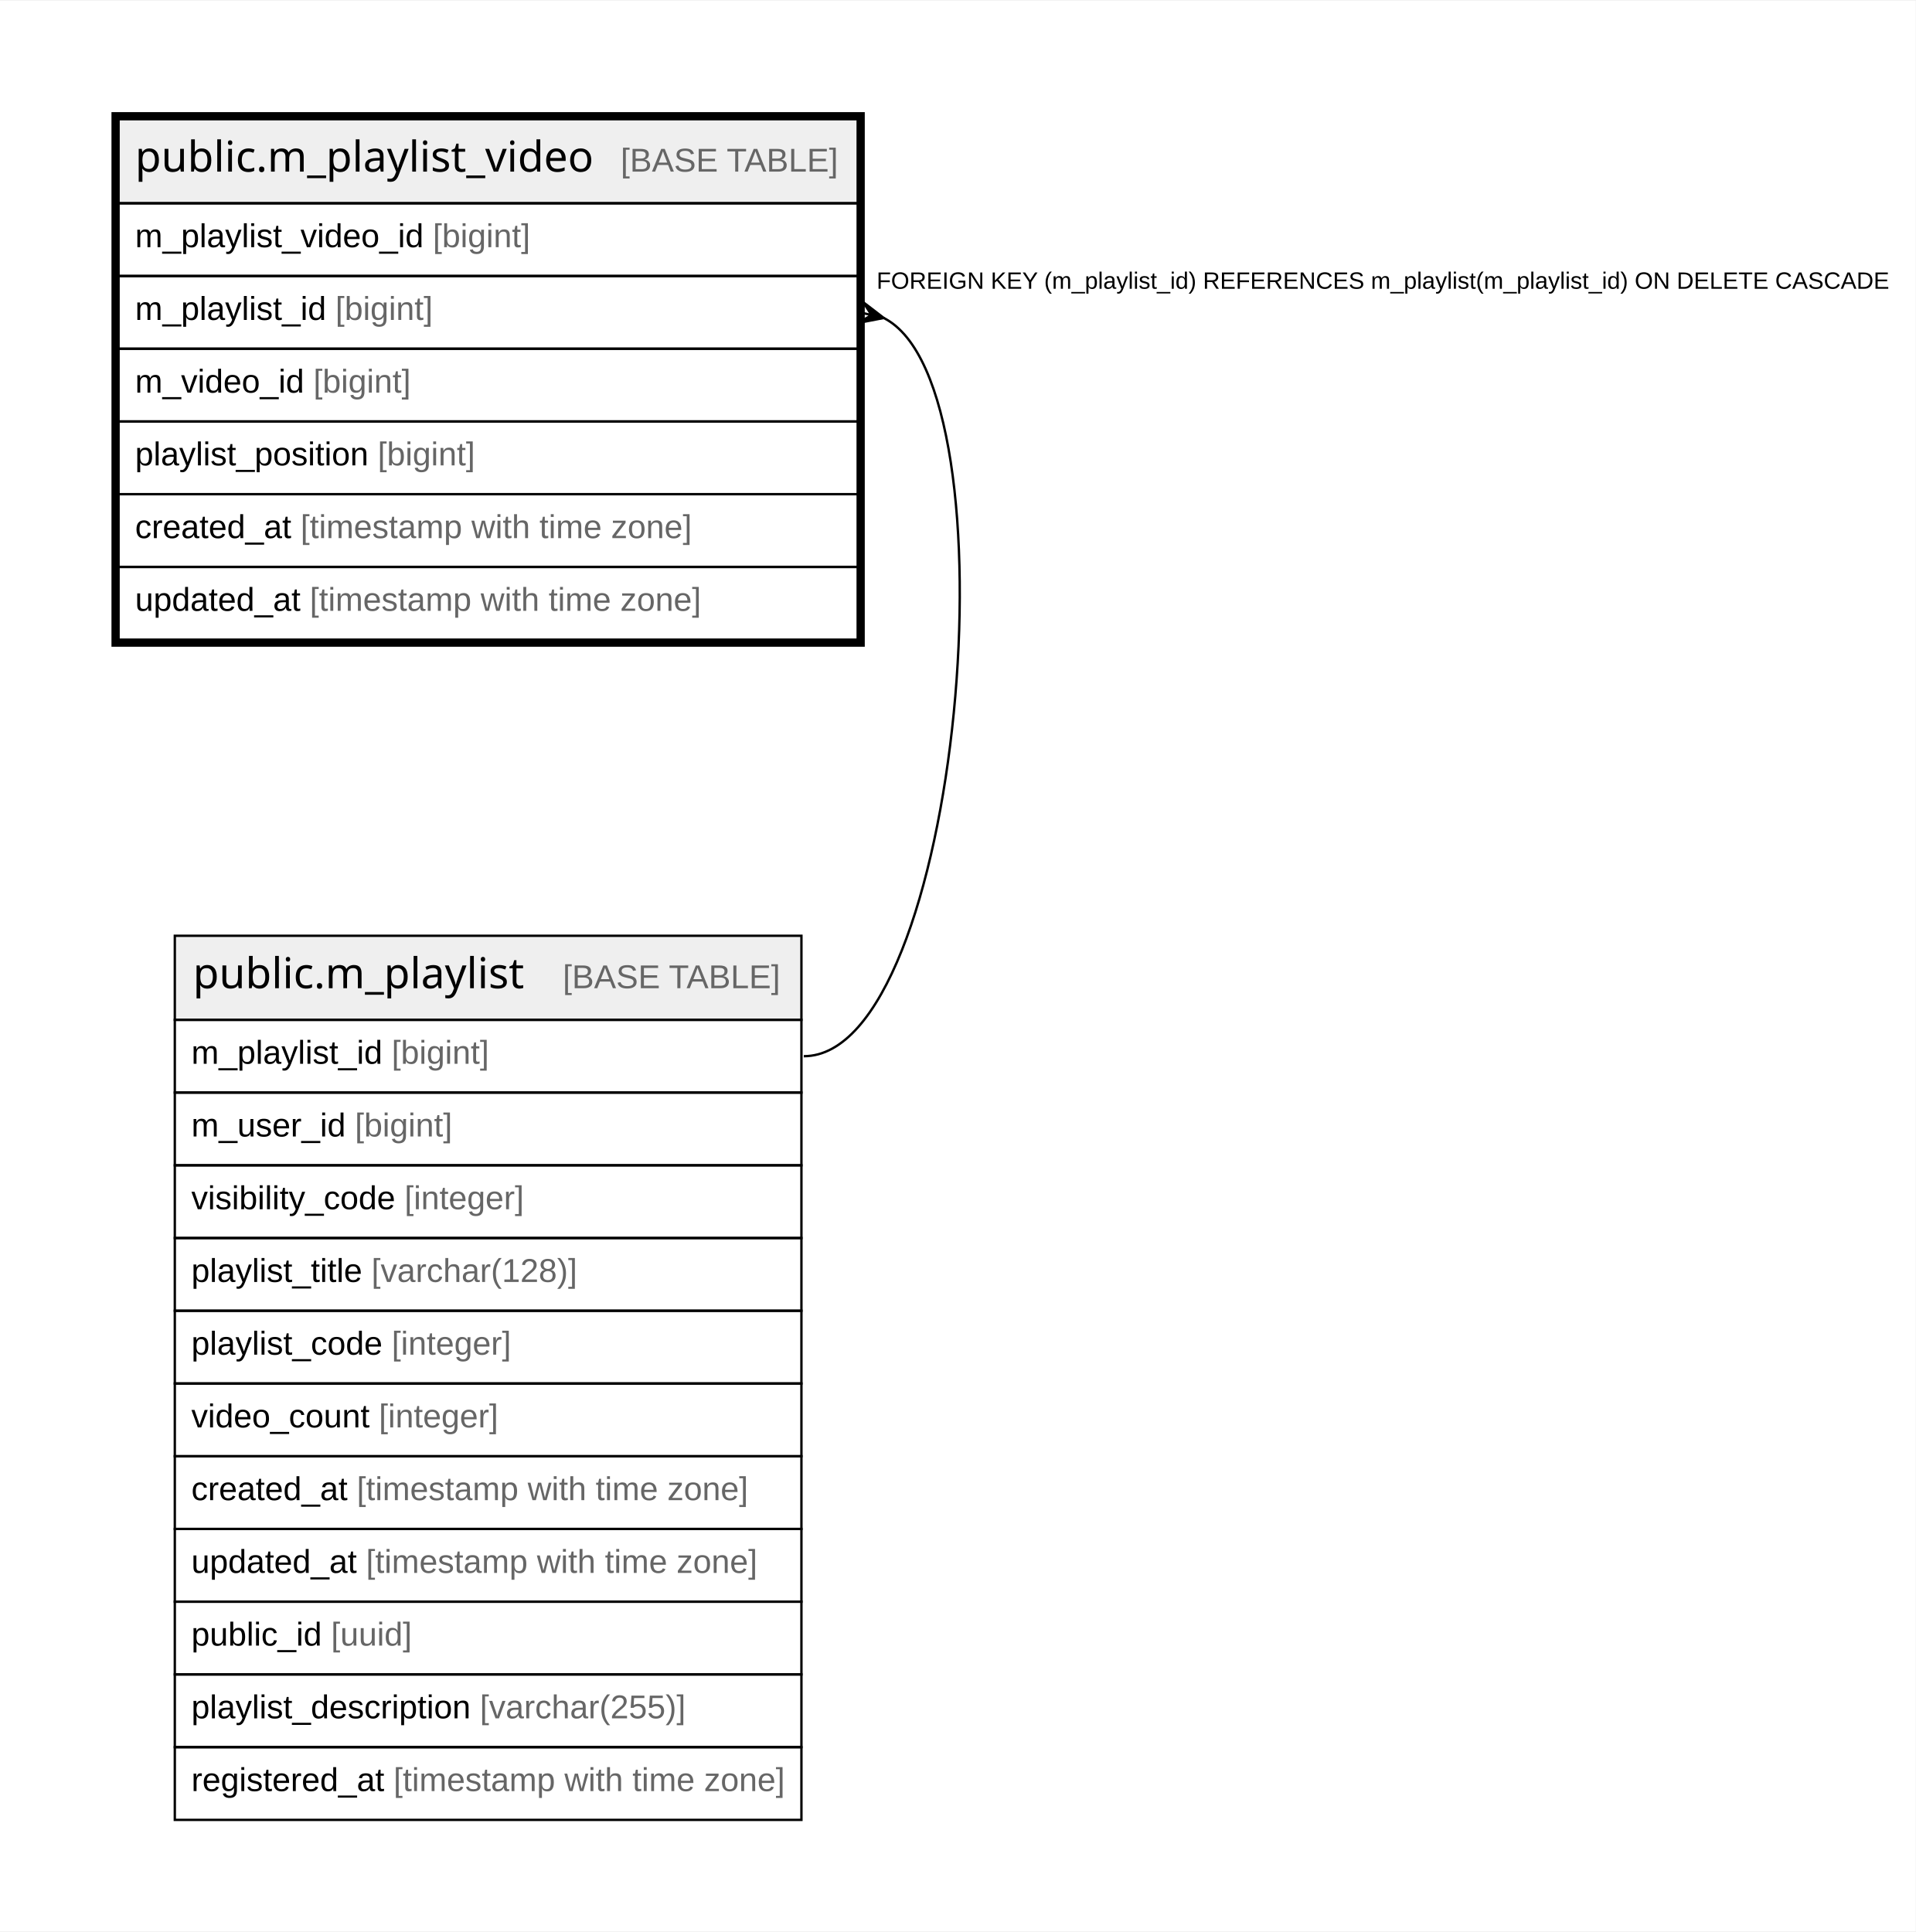
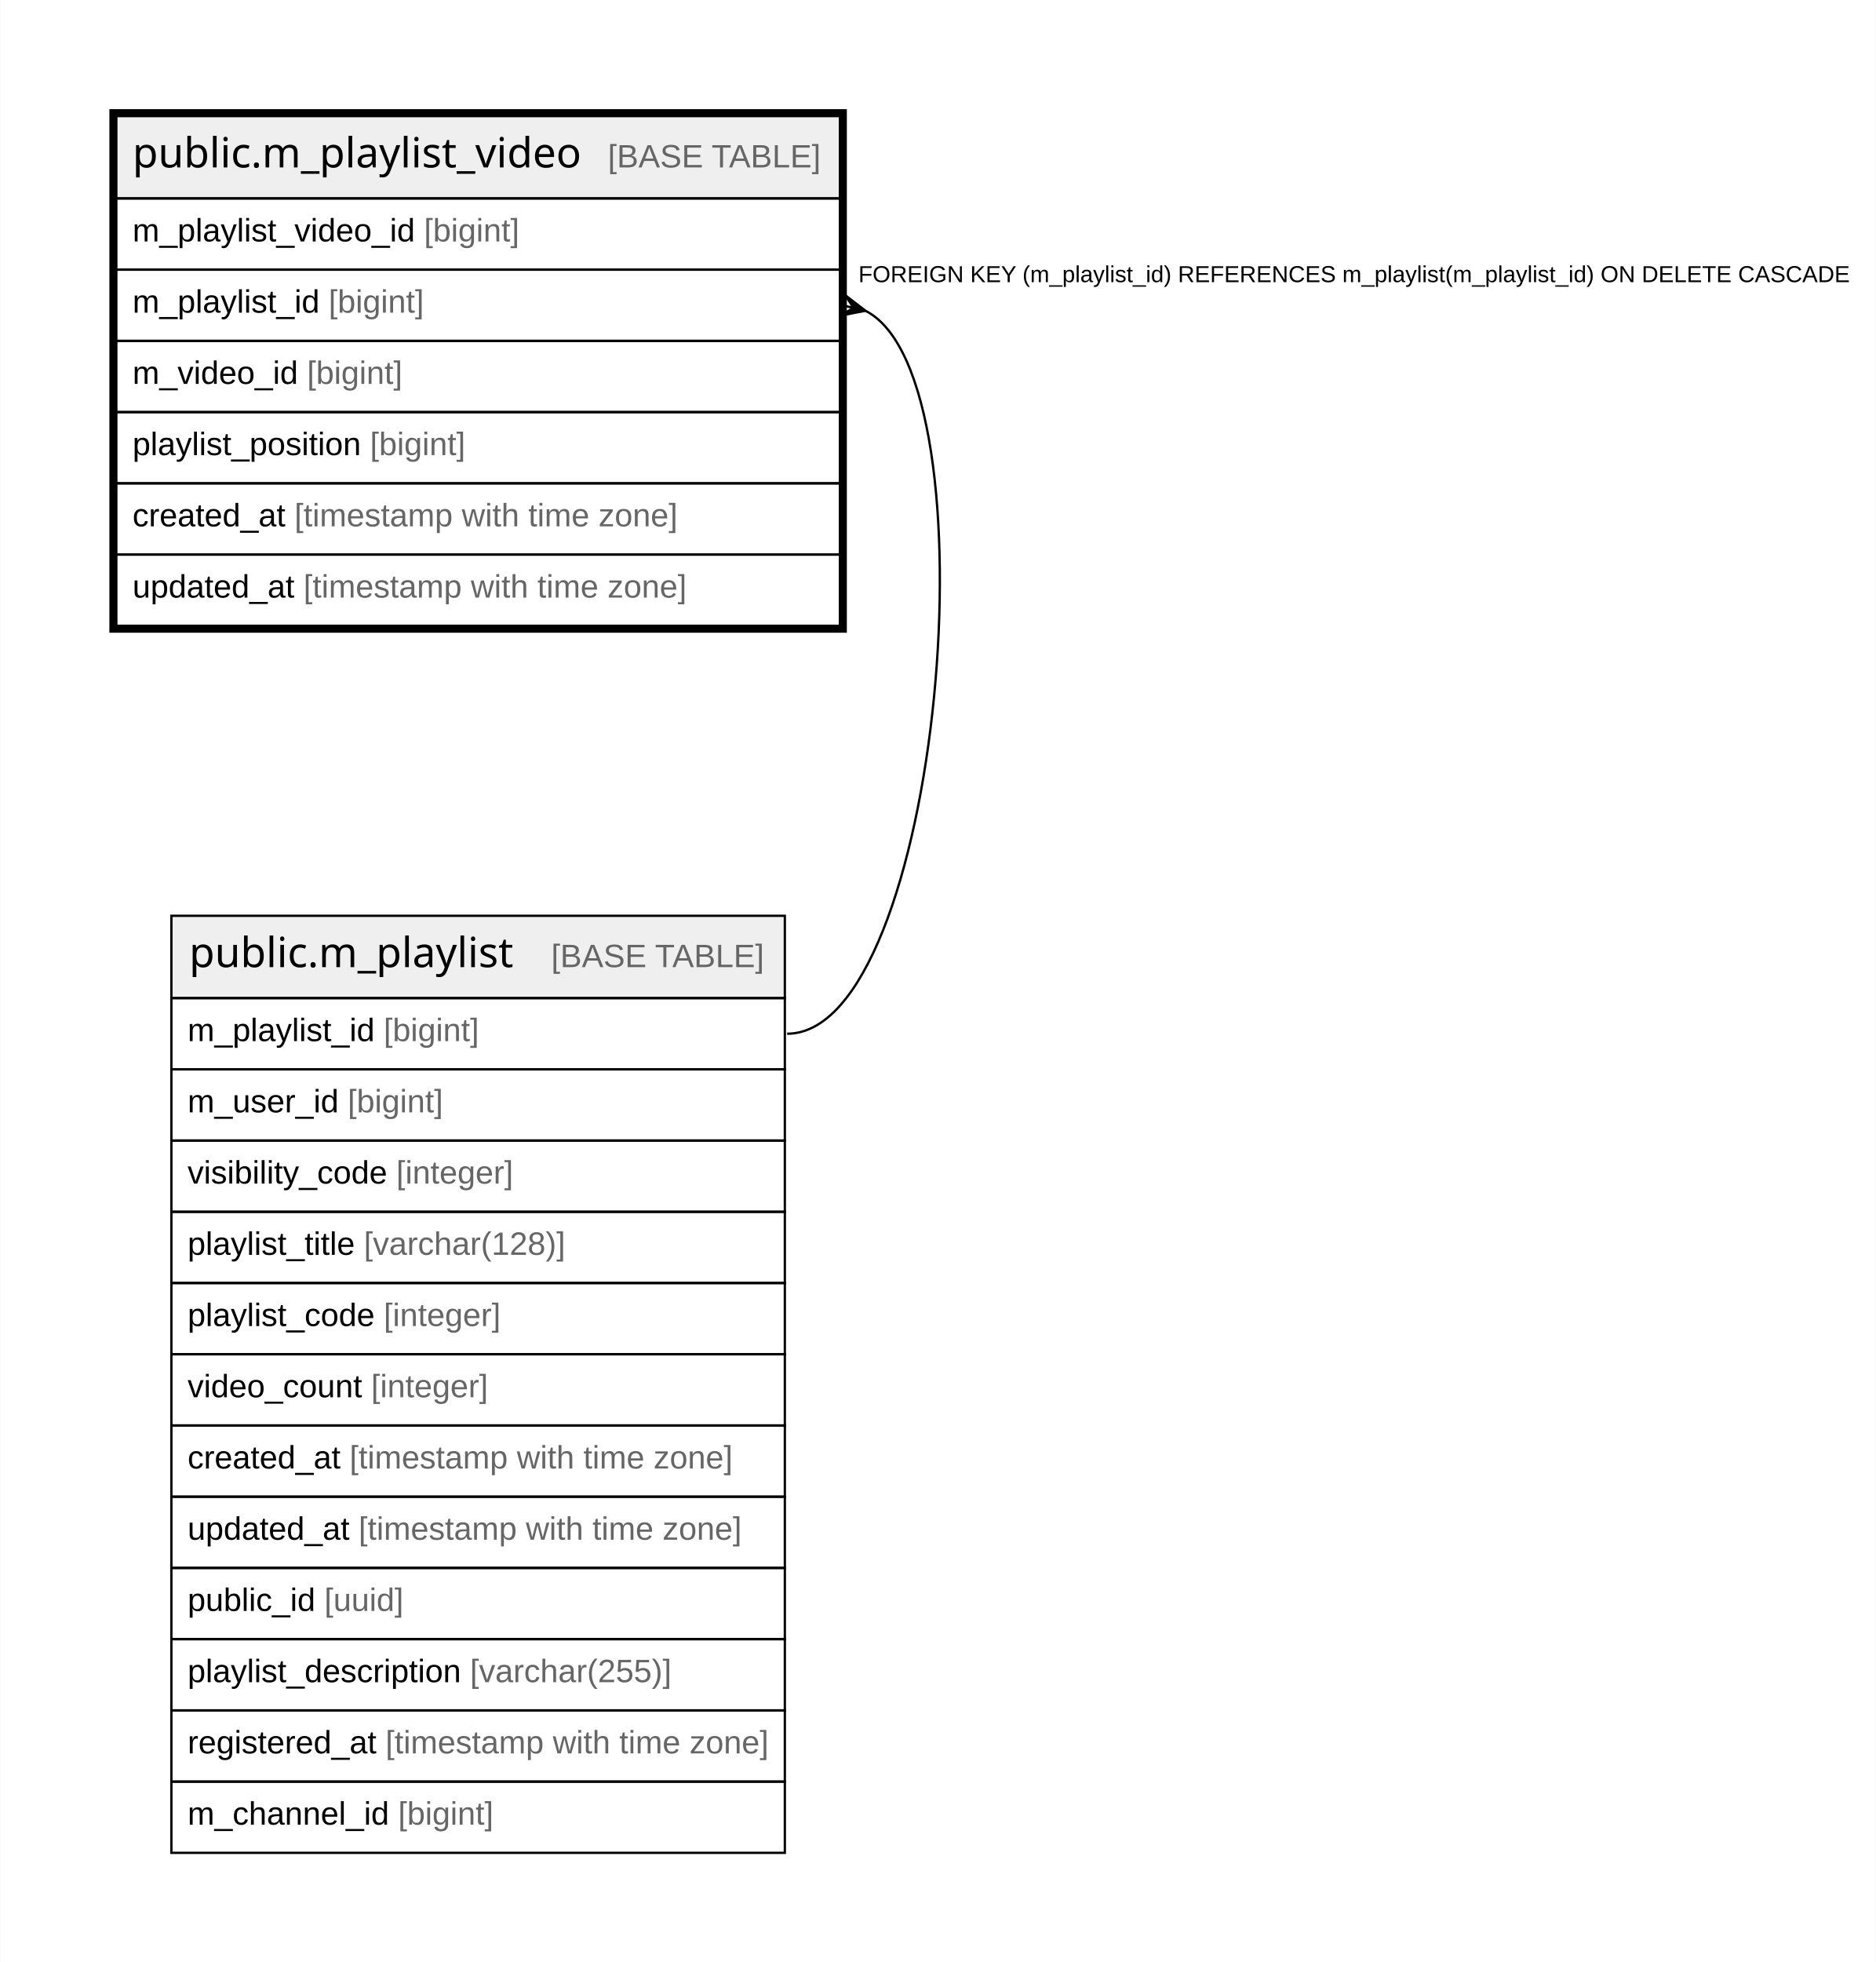
- <svg xmlns="http://www.w3.org/2000/svg" width="811pt" height="818pt" viewBox="0.00 0.00 811.16 817.60">
-   <g id="graph0" class="graph" transform="scale(1 1) rotate(0) translate(4 813.6)">
-     <polygon fill="white" stroke="none" points="-4,4 -4,-813.6 807.16,-813.6 807.16,4 -4,4" />
+ <svg xmlns="http://www.w3.org/2000/svg" width="811pt" height="848pt" viewBox="0.00 0.00 811.16 848.40">
+   <g id="graph0" class="graph" transform="scale(1 1) rotate(0) translate(4 844.4)">
+     <polygon fill="white" stroke="none" points="-4,4 -4,-844.4 807.16,-844.4 807.16,4 -4,4" />
    <g id="node1" class="node">
-       <polygon fill="#efefef" stroke="none" points="46.2,-727.8 46.2,-763.4 359.17,-763.4 359.17,-727.8 46.2,-727.8" />
-       <polygon fill="none" stroke="black" points="46.2,-727.8 46.2,-763.4 359.17,-763.4 359.17,-727.8 46.2,-727.8" />
-       <text text-anchor="start" x="53.2" y="-741.2" font-family="Arial Bold" font-size="18.00">public.m_playlist_video</text>
-       <text text-anchor="start" x="227.68" y="-741.2" font-family="Arial" font-size="14.00">    </text>
-       <text text-anchor="start" x="258.8" y="-741.2" font-family="Arial" font-size="14.00" fill="#666666">[BASE TABLE]</text>
+       <polygon fill="#efefef" stroke="none" points="46.2,-758.6 46.2,-794.2 359.17,-794.2 359.17,-758.6 46.2,-758.6" />
+       <polygon fill="none" stroke="black" points="46.2,-758.6 46.2,-794.2 359.17,-794.2 359.17,-758.6 46.2,-758.6" />
+       <text text-anchor="start" x="53.2" y="-772" font-family="Arial Bold" font-size="18.00">public.m_playlist_video</text>
+       <text text-anchor="start" x="227.68" y="-772" font-family="Arial" font-size="14.00">    </text>
+       <text text-anchor="start" x="258.8" y="-772" font-family="Arial" font-size="14.00" fill="#666666">[BASE TABLE]</text>
+       <polygon fill="none" stroke="black" points="46.2,-727.8 46.2,-758.6 359.17,-758.6 359.17,-727.8 46.2,-727.8" />
+       <text text-anchor="start" x="53.2" y="-740" font-family="Arial" font-size="14.00">m_playlist_video_id </text>
+       <text text-anchor="start" x="179.27" y="-740" font-family="Arial" font-size="14.00" fill="#666666">[bigint]</text>
      <polygon fill="none" stroke="black" points="46.2,-697 46.2,-727.8 359.17,-727.8 359.17,-697 46.2,-697" />
-       <text text-anchor="start" x="53.2" y="-709.2" font-family="Arial" font-size="14.00">m_playlist_video_id </text>
-       <text text-anchor="start" x="179.27" y="-709.2" font-family="Arial" font-size="14.00" fill="#666666">[bigint]</text>
+       <text text-anchor="start" x="53.2" y="-709.2" font-family="Arial" font-size="14.00">m_playlist_id </text>
+       <text text-anchor="start" x="138.01" y="-709.2" font-family="Arial" font-size="14.00" fill="#666666">[bigint]</text>
      <polygon fill="none" stroke="black" points="46.2,-666.2 46.2,-697 359.17,-697 359.17,-666.2 46.2,-666.2" />
-       <text text-anchor="start" x="53.2" y="-678.4" font-family="Arial" font-size="14.00">m_playlist_id </text>
-       <text text-anchor="start" x="138.01" y="-678.4" font-family="Arial" font-size="14.00" fill="#666666">[bigint]</text>
+       <text text-anchor="start" x="53.2" y="-678.4" font-family="Arial" font-size="14.00">m_video_id </text>
+       <text text-anchor="start" x="128.69" y="-678.4" font-family="Arial" font-size="14.00" fill="#666666">[bigint]</text>
      <polygon fill="none" stroke="black" points="46.2,-635.4 46.2,-666.2 359.17,-666.2 359.17,-635.4 46.2,-635.4" />
-       <text text-anchor="start" x="53.2" y="-647.6" font-family="Arial" font-size="14.00">m_video_id </text>
-       <text text-anchor="start" x="128.69" y="-647.6" font-family="Arial" font-size="14.00" fill="#666666">[bigint]</text>
+       <text text-anchor="start" x="53.2" y="-647.6" font-family="Arial" font-size="14.00">playlist_position </text>
+       <text text-anchor="start" x="155.92" y="-647.6" font-family="Arial" font-size="14.00" fill="#666666">[bigint]</text>
      <polygon fill="none" stroke="black" points="46.2,-604.6 46.2,-635.4 359.17,-635.4 359.17,-604.6 46.2,-604.6" />
-       <text text-anchor="start" x="53.2" y="-616.8" font-family="Arial" font-size="14.00">playlist_position </text>
-       <text text-anchor="start" x="155.92" y="-616.8" font-family="Arial" font-size="14.00" fill="#666666">[bigint]</text>
+       <text text-anchor="start" x="53.2" y="-616.8" font-family="Arial" font-size="14.00">created_at </text>
+       <text text-anchor="start" x="123.25" y="-616.8" font-family="Arial" font-size="14.00" fill="#666666">[timestamp with time zone]</text>
      <polygon fill="none" stroke="black" points="46.2,-573.8 46.2,-604.6 359.17,-604.6 359.17,-573.8 46.2,-573.8" />
-       <text text-anchor="start" x="53.2" y="-586" font-family="Arial" font-size="14.00">created_at </text>
-       <text text-anchor="start" x="123.25" y="-586" font-family="Arial" font-size="14.00" fill="#666666">[timestamp with time zone]</text>
-       <polygon fill="none" stroke="black" points="46.2,-543 46.2,-573.8 359.17,-573.8 359.17,-543 46.2,-543" />
-       <text text-anchor="start" x="53.2" y="-555.2" font-family="Arial" font-size="14.00">updated_at </text>
-       <text text-anchor="start" x="127.16" y="-555.2" font-family="Arial" font-size="14.00" fill="#666666">[timestamp with time zone]</text>
-       <polygon fill="none" stroke="black" stroke-width="3" points="44.7,-541.5 44.7,-764.9 360.67,-764.9 360.67,-541.5 44.7,-541.5" />
+       <text text-anchor="start" x="53.2" y="-586" font-family="Arial" font-size="14.00">updated_at </text>
+       <text text-anchor="start" x="127.16" y="-586" font-family="Arial" font-size="14.00" fill="#666666">[timestamp with time zone]</text>
+       <polygon fill="none" stroke="black" stroke-width="3" points="44.7,-572.3 44.7,-795.7 360.67,-795.7 360.67,-572.3 44.7,-572.3" />
    </g>
    <g id="node2" class="node">
-       <polygon fill="#efefef" stroke="none" points="70.02,-382 70.02,-417.6 335.35,-417.6 335.35,-382 70.02,-382" />
-       <polygon fill="none" stroke="black" points="70.02,-382 70.02,-417.6 335.35,-417.6 335.35,-382 70.02,-382" />
-       <text text-anchor="start" x="77.7" y="-395.4" font-family="Arial Bold" font-size="18.00">public.m_playlist</text>
-       <text text-anchor="start" x="203.19" y="-395.4" font-family="Arial" font-size="14.00">    </text>
-       <text text-anchor="start" x="234.3" y="-395.4" font-family="Arial" font-size="14.00" fill="#666666">[BASE TABLE]</text>
+       <polygon fill="#efefef" stroke="none" points="70.02,-412.8 70.02,-448.4 335.35,-448.4 335.35,-412.8 70.02,-412.8" />
+       <polygon fill="none" stroke="black" points="70.02,-412.8 70.02,-448.4 335.35,-448.4 335.35,-412.8 70.02,-412.8" />
+       <text text-anchor="start" x="77.7" y="-426.2" font-family="Arial Bold" font-size="18.00">public.m_playlist</text>
+       <text text-anchor="start" x="203.19" y="-426.2" font-family="Arial" font-size="14.00">    </text>
+       <text text-anchor="start" x="234.3" y="-426.2" font-family="Arial" font-size="14.00" fill="#666666">[BASE TABLE]</text>
+       <polygon fill="none" stroke="black" points="70.02,-382 70.02,-412.8 335.35,-412.8 335.35,-382 70.02,-382" />
+       <text text-anchor="start" x="77.02" y="-394.2" font-family="Arial" font-size="14.00">m_playlist_id </text>
+       <text text-anchor="start" x="161.83" y="-394.2" font-family="Arial" font-size="14.00" fill="#666666">[bigint]</text>
      <polygon fill="none" stroke="black" points="70.02,-351.2 70.02,-382 335.35,-382 335.35,-351.2 70.02,-351.2" />
-       <text text-anchor="start" x="77.02" y="-363.4" font-family="Arial" font-size="14.00">m_playlist_id </text>
-       <text text-anchor="start" x="161.83" y="-363.4" font-family="Arial" font-size="14.00" fill="#666666">[bigint]</text>
+       <text text-anchor="start" x="77.02" y="-363.4" font-family="Arial" font-size="14.00">m_user_id </text>
+       <text text-anchor="start" x="146.27" y="-363.4" font-family="Arial" font-size="14.00" fill="#666666">[bigint]</text>
      <polygon fill="none" stroke="black" points="70.02,-320.4 70.02,-351.2 335.35,-351.2 335.35,-320.4 70.02,-320.4" />
-       <text text-anchor="start" x="77.02" y="-332.6" font-family="Arial" font-size="14.00">m_user_id </text>
-       <text text-anchor="start" x="146.27" y="-332.6" font-family="Arial" font-size="14.00" fill="#666666">[bigint]</text>
+       <text text-anchor="start" x="77.02" y="-332.6" font-family="Arial" font-size="14.00">visibility_code </text>
+       <text text-anchor="start" x="167.28" y="-332.6" font-family="Arial" font-size="14.00" fill="#666666">[integer]</text>
      <polygon fill="none" stroke="black" points="70.02,-289.6 70.02,-320.4 335.35,-320.4 335.35,-289.6 70.02,-289.6" />
-       <text text-anchor="start" x="77.02" y="-301.8" font-family="Arial" font-size="14.00">visibility_code </text>
-       <text text-anchor="start" x="167.28" y="-301.8" font-family="Arial" font-size="14.00" fill="#666666">[integer]</text>
+       <text text-anchor="start" x="77.02" y="-301.8" font-family="Arial" font-size="14.00">playlist_title </text>
+       <text text-anchor="start" x="153.27" y="-301.8" font-family="Arial" font-size="14.00" fill="#666666">[varchar(128)]</text>
      <polygon fill="none" stroke="black" points="70.02,-258.8 70.02,-289.6 335.35,-289.6 335.35,-258.8 70.02,-258.8" />
-       <text text-anchor="start" x="77.02" y="-271" font-family="Arial" font-size="14.00">playlist_title </text>
-       <text text-anchor="start" x="153.27" y="-271" font-family="Arial" font-size="14.00" fill="#666666">[varchar(128)]</text>
+       <text text-anchor="start" x="77.02" y="-271" font-family="Arial" font-size="14.00">playlist_code </text>
+       <text text-anchor="start" x="161.85" y="-271" font-family="Arial" font-size="14.00" fill="#666666">[integer]</text>
      <polygon fill="none" stroke="black" points="70.02,-228 70.02,-258.8 335.35,-258.8 335.35,-228 70.02,-228" />
-       <text text-anchor="start" x="77.02" y="-240.2" font-family="Arial" font-size="14.00">playlist_code </text>
-       <text text-anchor="start" x="161.85" y="-240.2" font-family="Arial" font-size="14.00" fill="#666666">[integer]</text>
+       <text text-anchor="start" x="77.02" y="-240.2" font-family="Arial" font-size="14.00">video_count </text>
+       <text text-anchor="start" x="156.41" y="-240.2" font-family="Arial" font-size="14.00" fill="#666666">[integer]</text>
      <polygon fill="none" stroke="black" points="70.02,-197.2 70.02,-228 335.35,-228 335.35,-197.2 70.02,-197.2" />
-       <text text-anchor="start" x="77.02" y="-209.4" font-family="Arial" font-size="14.00">video_count </text>
-       <text text-anchor="start" x="156.41" y="-209.4" font-family="Arial" font-size="14.00" fill="#666666">[integer]</text>
+       <text text-anchor="start" x="77.02" y="-209.4" font-family="Arial" font-size="14.00">created_at </text>
+       <text text-anchor="start" x="147.07" y="-209.4" font-family="Arial" font-size="14.00" fill="#666666">[timestamp with time zone]</text>
      <polygon fill="none" stroke="black" points="70.02,-166.4 70.02,-197.2 335.35,-197.2 335.35,-166.4 70.02,-166.4" />
-       <text text-anchor="start" x="77.02" y="-178.6" font-family="Arial" font-size="14.00">created_at </text>
-       <text text-anchor="start" x="147.07" y="-178.6" font-family="Arial" font-size="14.00" fill="#666666">[timestamp with time zone]</text>
+       <text text-anchor="start" x="77.02" y="-178.6" font-family="Arial" font-size="14.00">updated_at </text>
+       <text text-anchor="start" x="150.98" y="-178.6" font-family="Arial" font-size="14.00" fill="#666666">[timestamp with time zone]</text>
      <polygon fill="none" stroke="black" points="70.02,-135.6 70.02,-166.4 335.35,-166.4 335.35,-135.6 70.02,-135.6" />
-       <text text-anchor="start" x="77.02" y="-147.8" font-family="Arial" font-size="14.00">updated_at </text>
-       <text text-anchor="start" x="150.98" y="-147.8" font-family="Arial" font-size="14.00" fill="#666666">[timestamp with time zone]</text>
+       <text text-anchor="start" x="77.02" y="-147.8" font-family="Arial" font-size="14.00">public_id </text>
+       <text text-anchor="start" x="136.17" y="-147.8" font-family="Arial" font-size="14.00" fill="#666666">[uuid]</text>
      <polygon fill="none" stroke="black" points="70.02,-104.8 70.02,-135.6 335.35,-135.6 335.35,-104.8 70.02,-104.8" />
-       <text text-anchor="start" x="77.02" y="-117" font-family="Arial" font-size="14.00">public_id </text>
-       <text text-anchor="start" x="136.17" y="-117" font-family="Arial" font-size="14.00" fill="#666666">[uuid]</text>
+       <text text-anchor="start" x="77.02" y="-117" font-family="Arial" font-size="14.00">playlist_description </text>
+       <text text-anchor="start" x="199.19" y="-117" font-family="Arial" font-size="14.00" fill="#666666">[varchar(255)]</text>
      <polygon fill="none" stroke="black" points="70.02,-74 70.02,-104.8 335.35,-104.8 335.35,-74 70.02,-74" />
-       <text text-anchor="start" x="77.02" y="-86.2" font-family="Arial" font-size="14.00">playlist_description </text>
-       <text text-anchor="start" x="199.19" y="-86.2" font-family="Arial" font-size="14.00" fill="#666666">[varchar(255)]</text>
+       <text text-anchor="start" x="77.02" y="-86.2" font-family="Arial" font-size="14.00">registered_at </text>
+       <text text-anchor="start" x="162.63" y="-86.2" font-family="Arial" font-size="14.00" fill="#666666">[timestamp with time zone]</text>
      <polygon fill="none" stroke="black" points="70.02,-43.2 70.02,-74 335.35,-74 335.35,-43.2 70.02,-43.2" />
-       <text text-anchor="start" x="77.02" y="-55.4" font-family="Arial" font-size="14.00">registered_at </text>
-       <text text-anchor="start" x="162.63" y="-55.4" font-family="Arial" font-size="14.00" fill="#666666">[timestamp with time zone]</text>
+       <text text-anchor="start" x="77.02" y="-55.4" font-family="Arial" font-size="14.00">m_channel_id </text>
+       <text text-anchor="start" x="168.08" y="-55.4" font-family="Arial" font-size="14.00" fill="#666666">[bigint]</text>
    </g>
    <g id="edge1" class="edge">
-       <path fill="none" stroke="black" d="M370.14,-679.25C427.83,-650.42 402.98,-366.6 336.35,-366.6" />
-       <polygon fill="black" stroke="black" points="370.23,-679.23 359.46,-677.14 365.04,-680.45 360.82,-681.45 360.82,-681.45 360.82,-681.45 365.04,-680.45 361.53,-685.9 370.23,-679.23" />
-       <text text-anchor="start" x="367.17" y="-691.6" font-family="Arial" font-size="10.00">FOREIGN KEY (m_playlist_id) REFERENCES m_playlist(m_playlist_id) ON DELETE CASCADE</text>
+       <path fill="none" stroke="black" d="M370.14,-710.05C427.83,-681.22 402.98,-397.4 336.35,-397.4" />
+       <polygon fill="black" stroke="black" points="370.23,-710.03 359.46,-707.94 365.04,-711.25 360.82,-712.25 360.82,-712.25 360.82,-712.25 365.04,-711.25 361.53,-716.7 370.23,-710.03" />
+       <text text-anchor="start" x="367.17" y="-722.4" font-family="Arial" font-size="10.00">FOREIGN KEY (m_playlist_id) REFERENCES m_playlist(m_playlist_id) ON DELETE CASCADE</text>
    </g>
  </g>
</svg>
